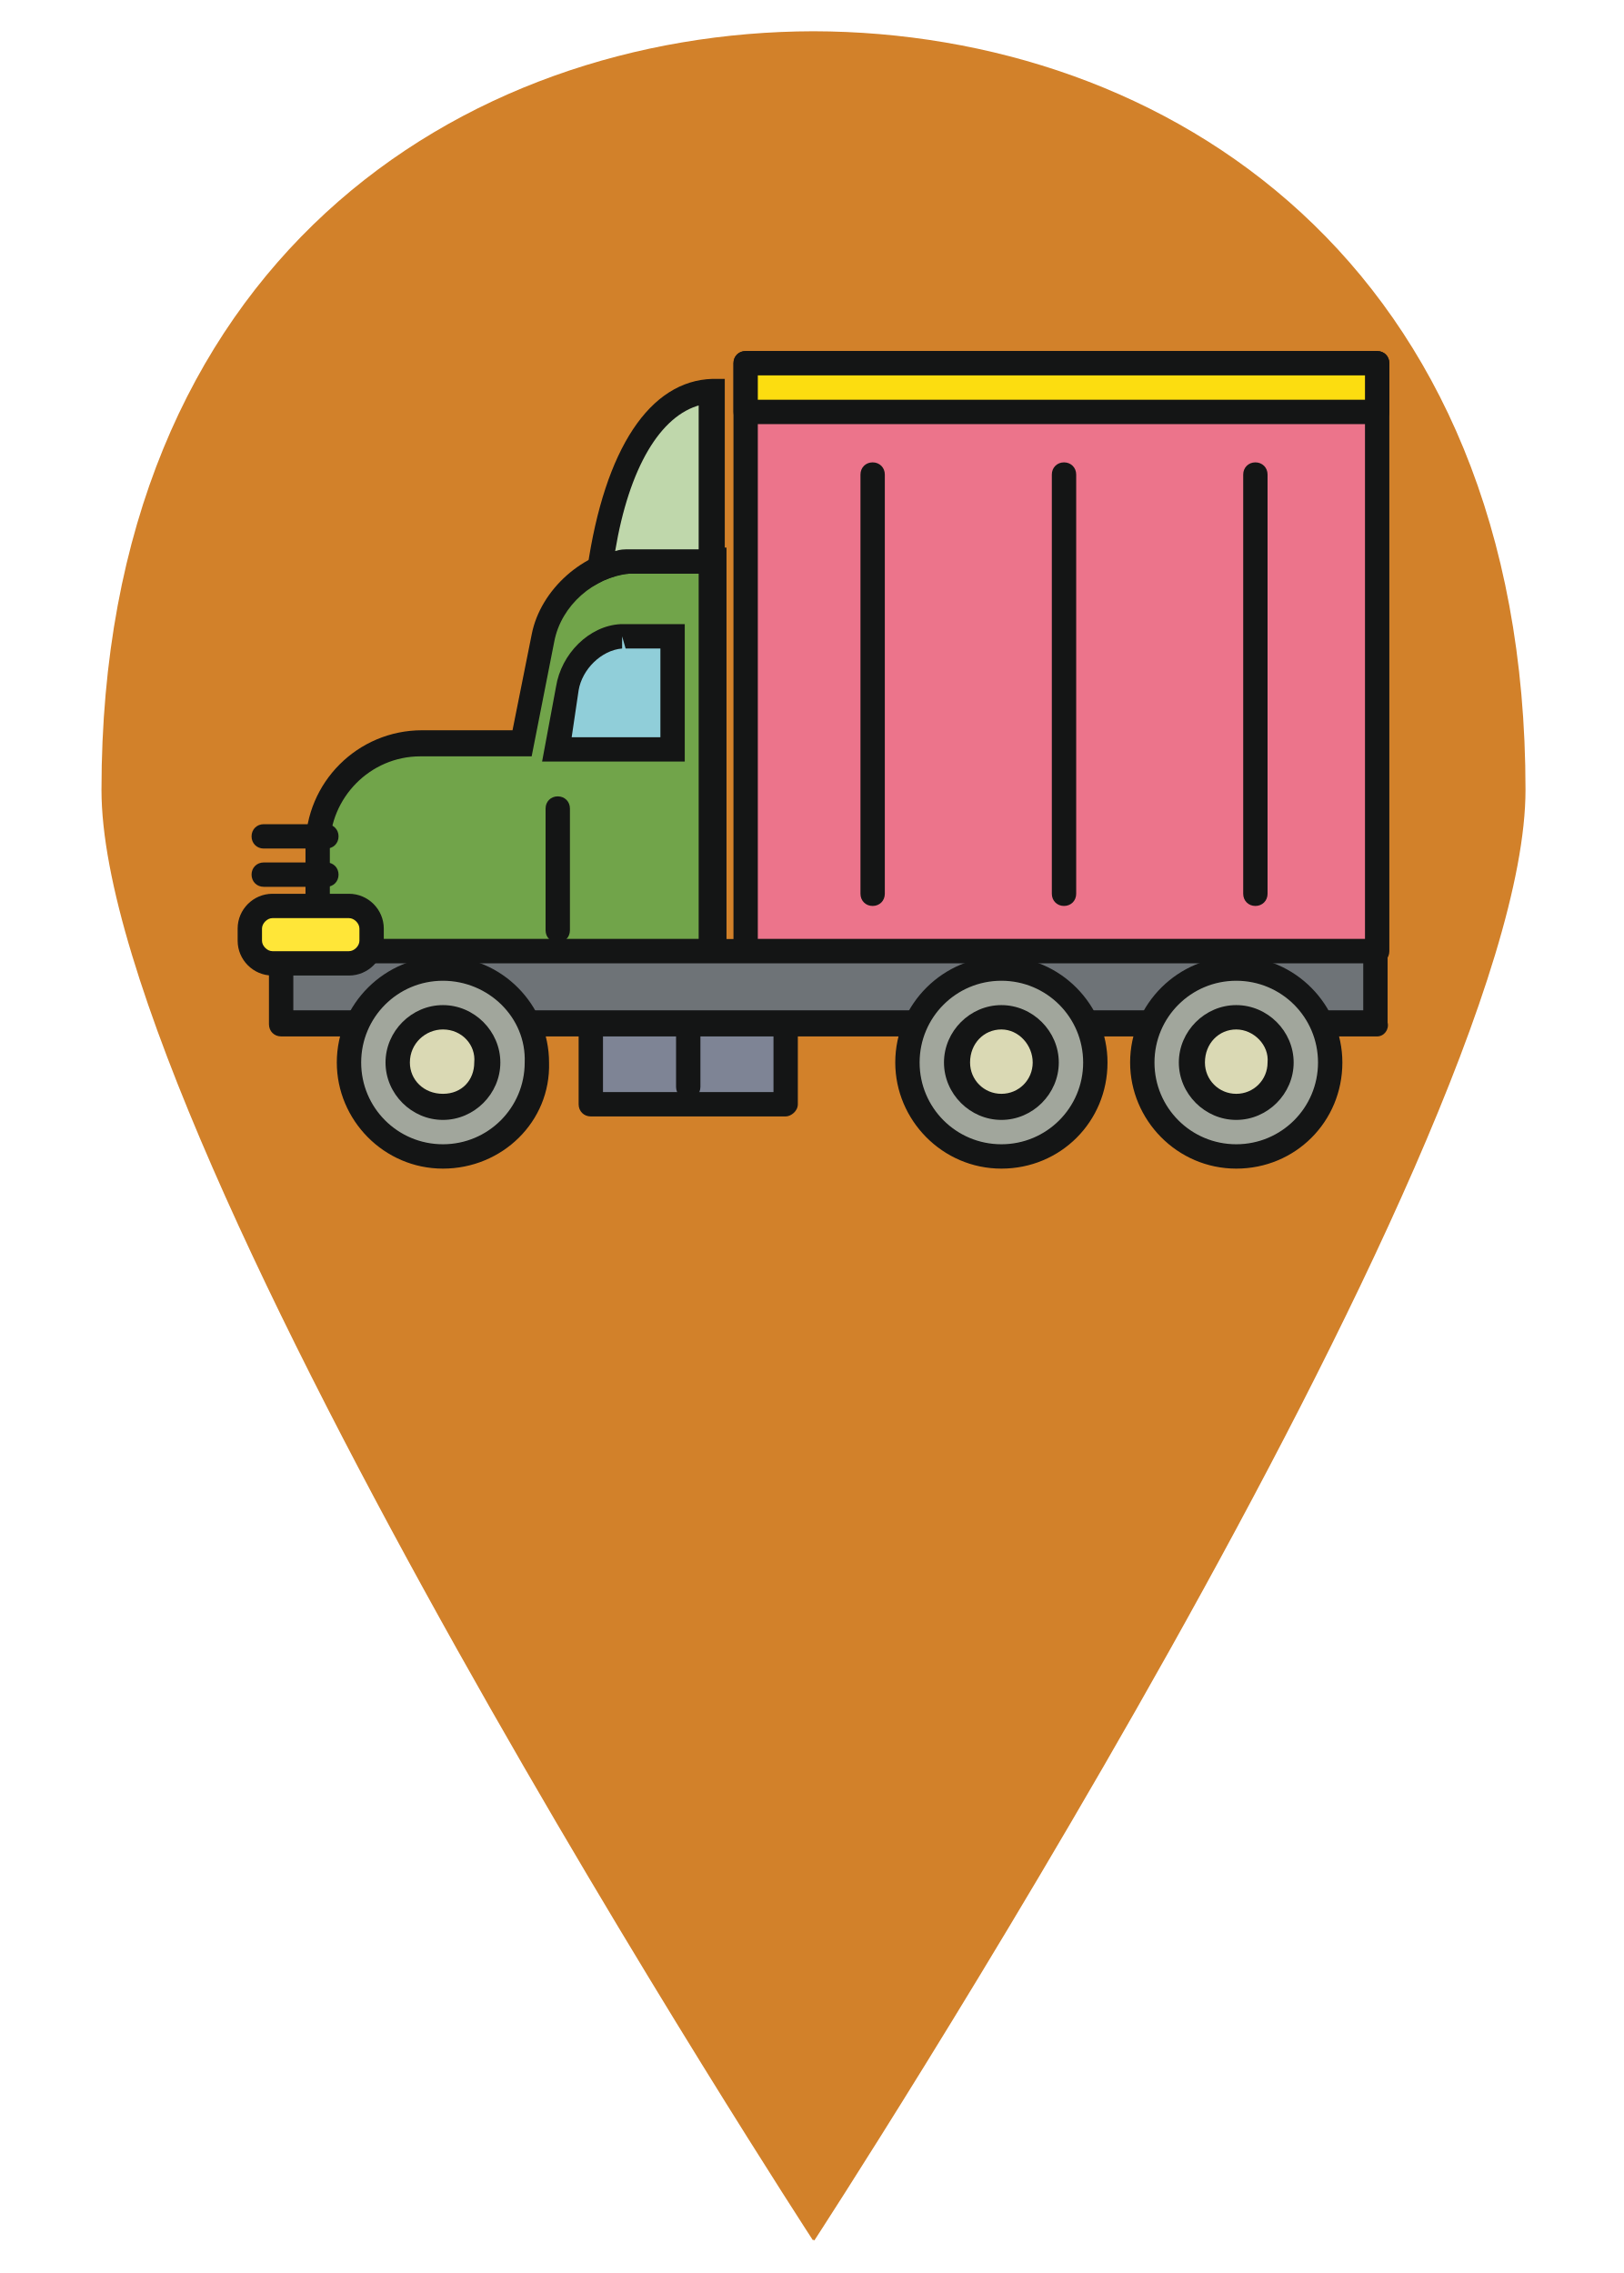
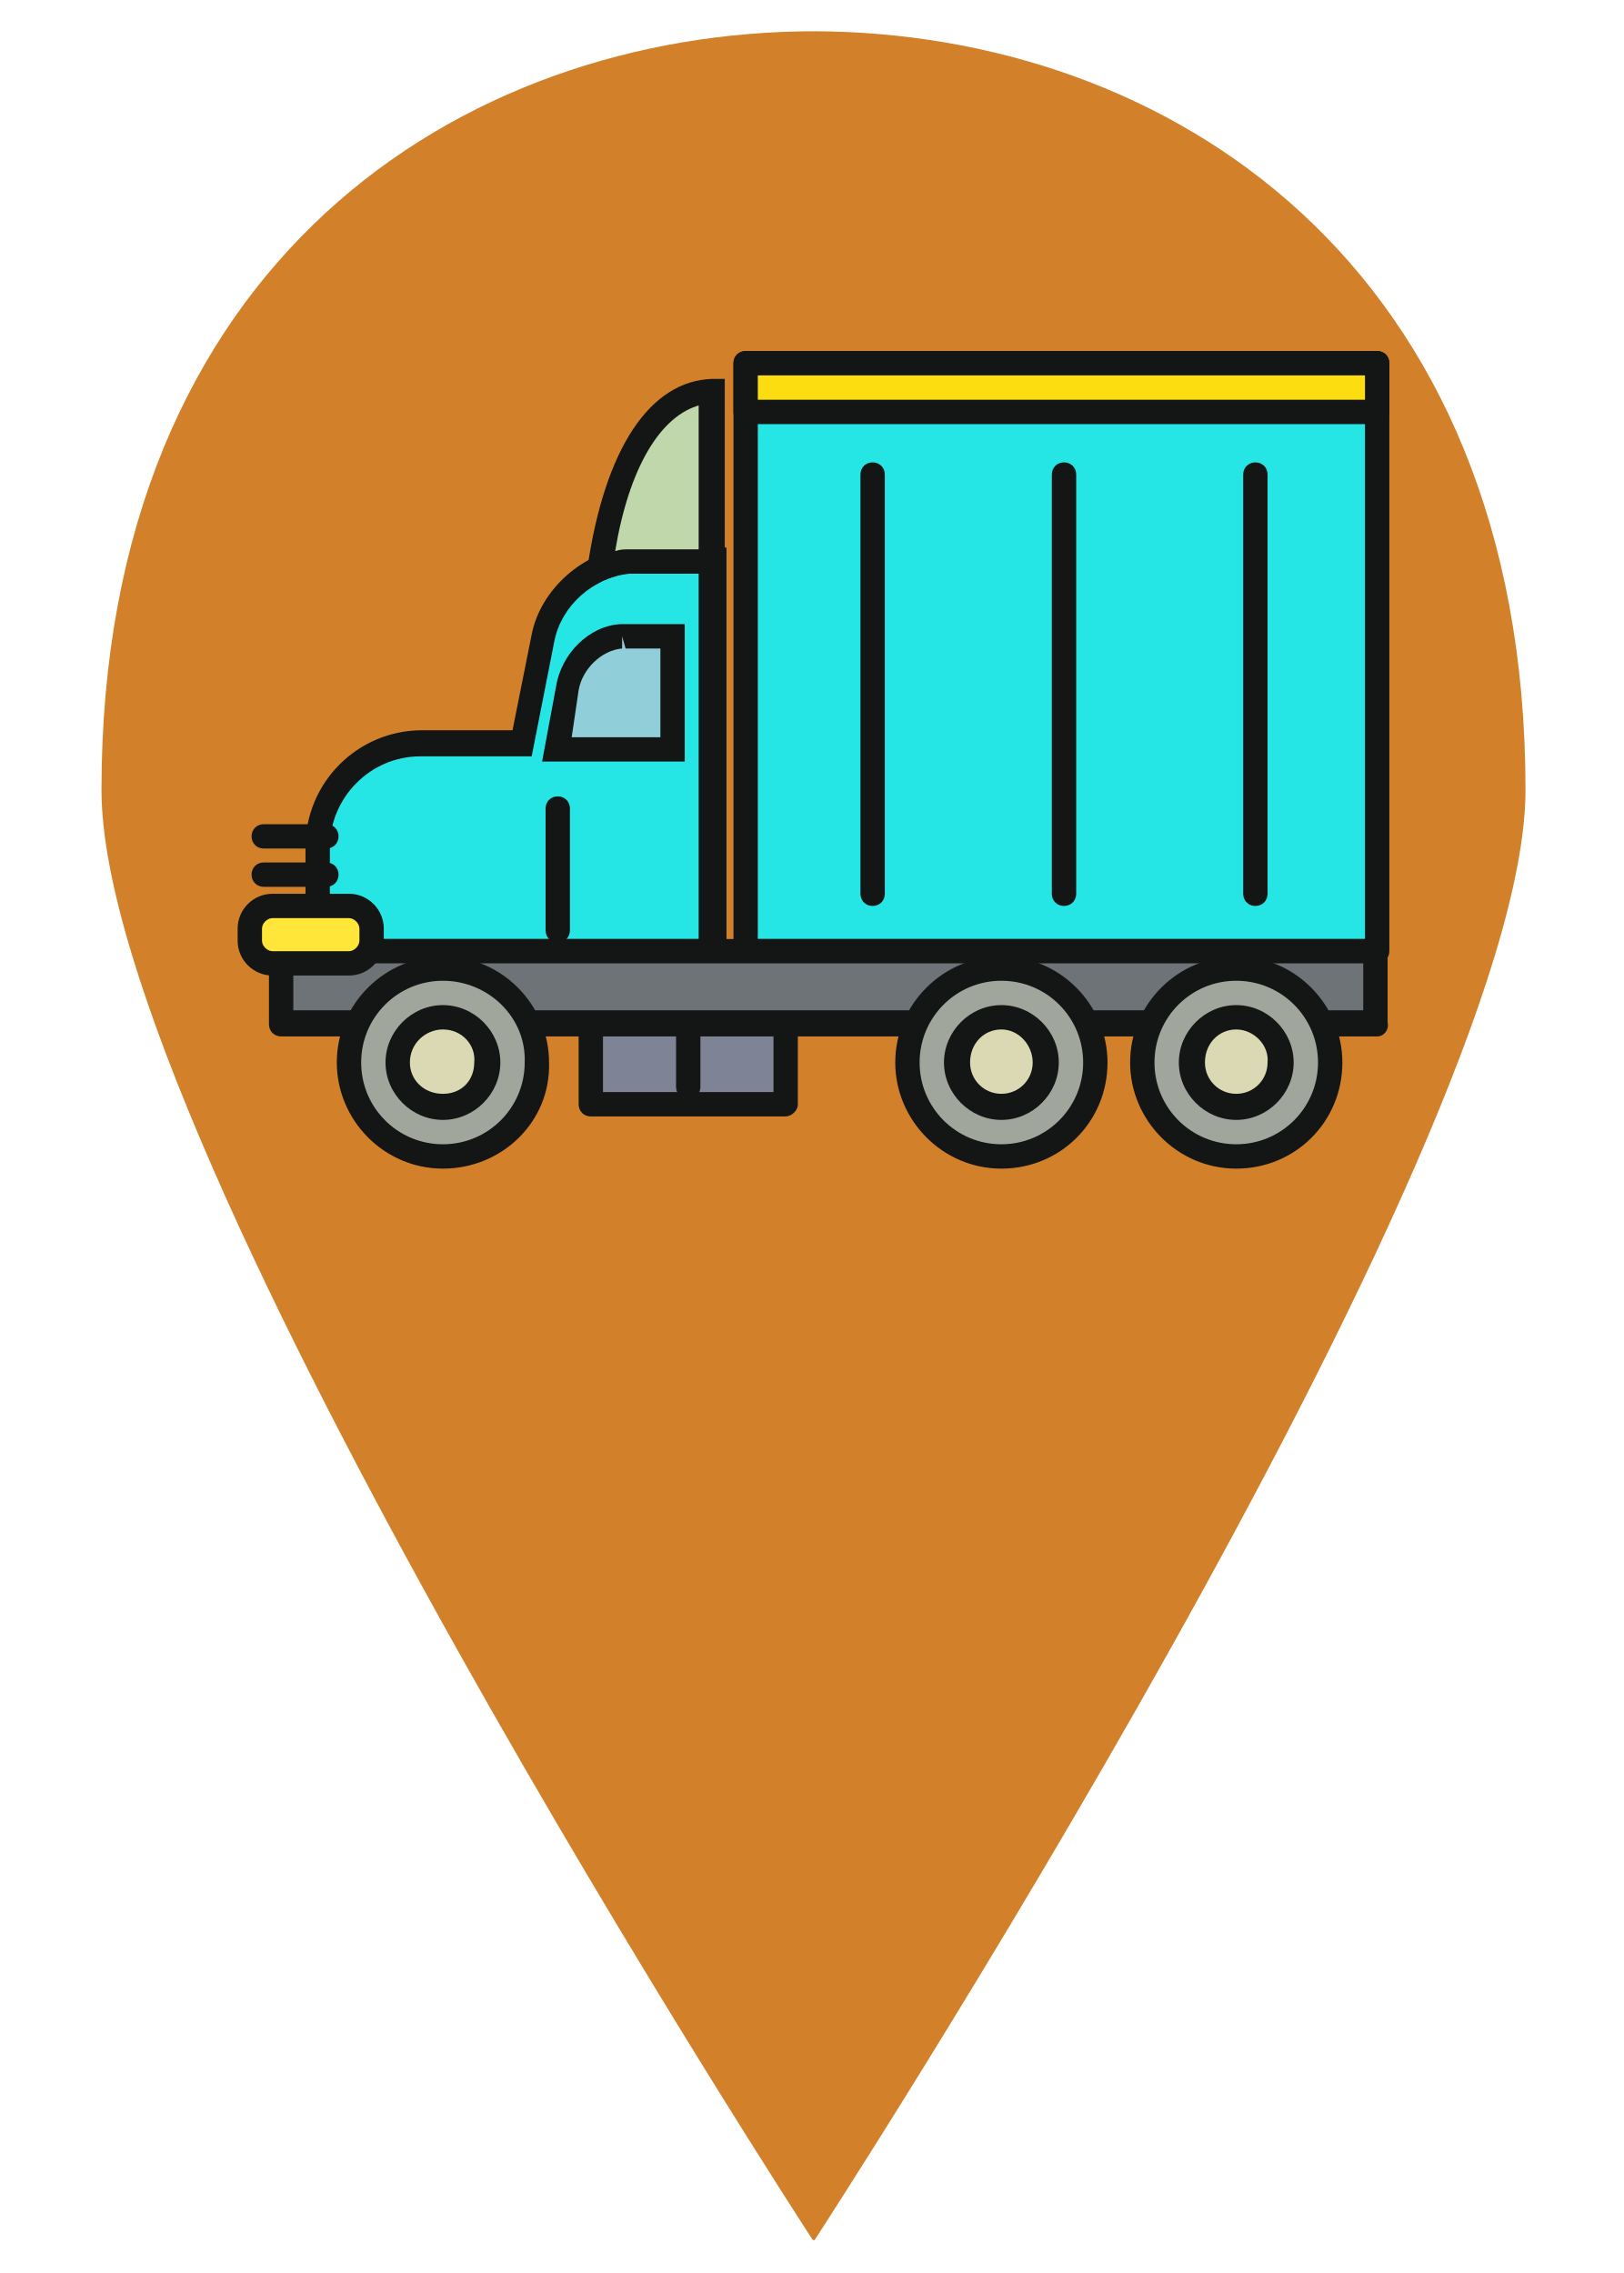
<svg xmlns="http://www.w3.org/2000/svg" width="50" height="70" viewBox="0 0 365 560" aria-hidden="true" role="img" preserveAspectRatio="xMidYMid meet">
  <path fill="#d2812a" d="M182.9,551.7c0,0.1,0.2,0.3,0.2,0.3S358.3,283,358.3,194.6c0-130.1-88.8-186.7-175.4-186.9         C96.3,7.9,7.5,64.5,7.5,194.6c0,88.4,175.3,357.4,175.3,357.4S182.9,551.7,182.9,551.7z M122.2,187.2c0-33.6,27.2-60.8,60.8-60.8         c33.6,0,60.8,27.2,60.8,60.8S216.5,248,182.9,248C149.4,248,122.2,220.8,122.2,187.2z" />
  <circle cx="182.9" cy="187.2" r="64.8" fill="#d2812a" />
  <g transform="translate(32.9, 37.2)">
    <svg width="300" height="300" viewBox="0 0 1024 1024" class="icon" version="1.1">
      <path d="M324.754 731.429h163.84v70.217H324.754z" fill="#7E8495" />
      <path d="M488.594 811.886H324.754c-5.851 0-10.24-4.389-10.24-10.24V731.429c0-5.851 4.389-10.24 10.24-10.24h163.84c5.851 0 10.24 4.389 10.24 10.24v70.217c0 5.851-5.851 10.24-10.24 10.24z m-153.6-20.48h143.36v-49.737h-143.36v49.737z" fill="#141515" />
      <path d="M406.674 797.257c-5.851 0-10.24-4.389-10.24-10.24v-54.126c0-5.851 4.389-10.24 10.24-10.24 5.851 0 10.24 4.389 10.24 10.24v54.126c0 5.851-4.389 10.24-10.24 10.24z" fill="#141515" />
-       <path d="M182.857 498.834h84.846l17.554-89.234c7.314-33.646 38.034-62.903 73.143-64.366h68.754V672.914H95.086v-87.771c0-46.811 39.497-86.309 87.771-86.309z" fill="#71A44A" />
+       <path d="M182.857 498.834h84.846l17.554-89.234c7.314-33.646 38.034-62.903 73.143-64.366h68.754V672.914H95.086v-87.771c0-46.811 39.497-86.309 87.771-86.309z" fill="#25e5e5" />
      <path d="M437.394 683.154H84.846V585.143c0-54.126 43.886-98.011 98.011-98.011h76.069l16.091-80.457c7.314-38.034 43.886-70.217 81.92-73.143H438.857v349.623zM105.326 662.674h310.126v-307.2h-58.514c-29.257 2.926-57.051 26.331-62.903 57.051l-19.017 96.549h-93.623c-42.423 0-76.069 35.109-76.069 76.069v77.531z" fill="#141515" />
-       <path d="M454.949 178.469h531.017V672.914H454.949z" fill="#EC748B" />
+       <path d="M454.949 178.469h531.017V672.914H454.949z" fill="#25e5e5" />
      <path d="M985.966 683.154H454.949c-5.851 0-10.24-4.389-10.24-10.24V178.469c0-5.851 4.389-10.24 10.24-10.24h531.017c5.851 0 10.24 4.389 10.24 10.24V672.914c0 5.851-4.389 10.24-10.24 10.24z m-520.777-20.48h510.537V188.709H465.189v473.966z" fill="#141515" />
      <path d="M454.949 178.469h531.017V219.429H454.949z" fill="#FCDD10" />
      <path d="M985.966 229.669H454.949c-5.851 0-10.24-4.389-10.24-10.24v-40.96c0-5.851 4.389-10.24 10.24-10.24h531.017c5.851 0 10.24 4.389 10.24 10.24V219.429c0 5.851-4.389 10.24-10.24 10.24z m-520.777-20.48h510.537v-20.48H465.189v20.48z" fill="#141515" />
      <path d="M64.366 672.914h920.137v59.977H64.366z" fill="#6E7377" />
      <path d="M985.966 744.594h-921.6c-5.851 0-10.24-4.389-10.24-10.24V672.914c0-5.851 4.389-10.24 10.24-10.24h920.137c5.851 0 10.24 4.389 10.24 10.24v59.977c1.463 5.851-2.926 11.703-8.777 11.703zM74.606 722.651h899.657v-39.497H74.606v39.497z" fill="#141515" />
      <path d="M296.96 503.223l8.777-51.2c4.389-23.406 23.406-42.423 45.349-43.886h43.886v95.086h-98.011z" fill="#90CED9" />
      <path d="M403.749 513.463h-119.954l11.703-62.903c4.389-27.794 27.794-51.2 54.126-52.663h54.126v115.566z m-95.086-20.48h74.606v-74.606h-29.257l-2.926-10.24v10.24c-17.554 1.463-33.646 17.554-36.571 35.109l-5.851 39.497z" fill="#141515" />
      <path d="M330.606 352.549c11.703-84.846 43.886-149.211 95.086-150.674v143.36h-65.829-2.926c-8.777 0-17.554 2.926-26.331 7.314z" fill="#BFD7AB" />
      <path d="M318.903 370.103L321.829 351.086c14.629-100.937 52.663-157.989 105.326-159.451h10.24v163.84h-80.457c-7.314 0-14.629 2.926-21.943 5.851l-16.091 8.777z m98.011-156.526c-33.646 8.777-59.977 52.663-71.68 122.88 4.389-1.463 7.314-1.463 11.703-1.463h58.514v-121.417zM561.737 634.88c-5.851 0-10.24-4.389-10.24-10.24V272.091c0-5.851 4.389-10.24 10.24-10.24 5.851 0 10.24 4.389 10.24 10.24v352.549c0 5.851-4.389 10.24-10.24 10.24zM722.651 634.88c-5.851 0-10.24-4.389-10.24-10.24V272.091c0-5.851 4.389-10.24 10.24-10.24 5.851 0 10.24 4.389 10.24 10.24v352.549c0 5.851-4.389 10.24-10.24 10.24z" fill="#141515" />
      <path d="M883.566 634.88c-5.851 0-10.24-4.389-10.24-10.24V272.091c0-5.851 4.389-10.24 10.24-10.24 5.851 0 10.24 4.389 10.24 10.24v352.549c0 5.851-4.389 10.24-10.24 10.24z" fill="#141515" />
      <path d="M296.96 665.6c-5.851 0-10.24-4.389-10.24-10.24v-102.4c0-5.851 4.389-10.24 10.24-10.24s10.24 4.389 10.24 10.24v102.4c0 5.851-4.389 10.24-10.24 10.24z" fill="#141515" />
      <path d="M102.4 586.606H49.737c-5.851 0-10.24-4.389-10.24-10.24 0-5.851 4.389-10.24 10.24-10.24H102.4c5.851 0 10.24 4.389 10.24 10.24 0 5.851-4.389 10.24-10.24 10.24z" fill="#141515" />
      <path d="M102.4 618.789H49.737c-5.851 0-10.24-4.389-10.24-10.24s4.389-10.24 10.24-10.24H102.4c5.851 0 10.24 4.389 10.24 10.24s-4.389 10.24-10.24 10.24z" fill="#141515" />
      <path d="M57.051 634.88h64.366c10.24 0 19.017 8.777 19.017 19.017v10.24c0 10.24-8.777 19.017-19.017 19.017H57.051c-10.24 0-19.017-8.777-19.017-19.017v-10.24c0-10.24 8.777-19.017 19.017-19.017z" fill="#FFE638" />
      <path d="M121.417 693.394H57.051c-16.091 0-29.257-13.166-29.257-29.257v-10.24c0-16.091 13.166-29.257 29.257-29.257h64.366c16.091 0 29.257 13.166 29.257 29.257v10.24c0 16.091-13.166 29.257-29.257 29.257z m-64.366-48.274c-4.389 0-8.777 4.389-8.777 8.777v10.24c0 4.389 4.389 8.777 8.777 8.777h64.366c4.389 0 8.777-4.389 8.777-8.777v-10.24c0-4.389-4.389-8.777-8.777-8.777H57.051z" fill="#141515" />
      <path d="M200.411 845.531c43.886 0 78.994-35.109 78.994-78.994 0-43.886-35.109-78.994-78.994-78.994-43.886 0-78.994 35.109-78.994 78.994 0 43.886 36.571 78.994 78.994 78.994z" fill="#A1A69C" />
      <path d="M200.411 855.771c-49.737 0-89.234-40.96-89.234-89.234 0-49.737 40.96-89.234 89.234-89.234 49.737 0 89.234 40.96 89.234 89.234 1.463 49.737-39.497 89.234-89.234 89.234z m0-157.989c-38.034 0-68.754 30.72-68.754 68.754s30.72 68.754 68.754 68.754 68.754-30.72 68.754-68.754c1.463-38.034-30.72-68.754-68.754-68.754z" fill="#141515" />
      <path d="M200.411 766.537m-38.034 0a38.034 38.034 0 1 0 76.069 0 38.034 38.034 0 1 0-76.069 0Z" fill="#DAD9B4" />
      <path d="M200.411 814.811c-26.331 0-48.274-21.943-48.274-48.274 0-26.331 21.943-48.274 48.274-48.274 26.331 0 48.274 21.943 48.274 48.274 0 26.331-21.943 48.274-48.274 48.274z m0-76.069c-14.629 0-27.794 11.703-27.794 27.794 0 14.629 11.703 26.331 27.794 26.331s26.331-11.703 26.331-26.331c1.463-14.629-10.24-27.794-26.331-27.794z" fill="#141515" />
      <path d="M669.989 845.531c43.886 0 78.994-35.109 78.994-78.994 0-43.886-35.109-78.994-78.994-78.994-43.886 0-78.994 35.109-78.994 78.994 0 43.886 35.109 78.994 78.994 78.994z" fill="#A1A69C" />
      <path d="M669.989 855.771c-49.737 0-89.234-40.96-89.234-89.234 0-49.737 40.96-89.234 89.234-89.234 49.737 0 89.234 40.96 89.234 89.234 0 49.737-39.497 89.234-89.234 89.234z m0-157.989c-38.034 0-68.754 30.72-68.754 68.754s30.72 68.754 68.754 68.754 68.754-30.72 68.754-68.754-30.72-68.754-68.754-68.754z" fill="#141515" />
      <path d="M867.474 845.531c43.886 0 78.994-35.109 78.994-78.994 0-43.886-35.109-78.994-78.994-78.994-43.886 0-78.994 35.109-78.994 78.994 0 43.886 35.109 78.994 78.994 78.994z" fill="#A1A69C" />
      <path d="M867.474 855.771c-49.737 0-89.234-40.96-89.234-89.234 0-49.737 40.96-89.234 89.234-89.234 49.737 0 89.234 40.96 89.234 89.234 0 49.737-39.497 89.234-89.234 89.234z m0-157.989c-38.034 0-68.754 30.72-68.754 68.754s30.72 68.754 68.754 68.754S936.229 804.571 936.229 766.537s-30.72-68.754-68.754-68.754z" fill="#141515" />
      <path d="M669.989 766.537m-38.034 0a38.034 38.034 0 1 0 76.069 0 38.034 38.034 0 1 0-76.069 0Z" fill="#DAD9B4" />
      <path d="M669.989 814.811c-26.331 0-48.274-21.943-48.274-48.274 0-26.331 21.943-48.274 48.274-48.274 26.331 0 48.274 21.943 48.274 48.274 0 26.331-21.943 48.274-48.274 48.274z m0-76.069c-14.629 0-26.331 11.703-26.331 27.794 0 14.629 11.703 26.331 26.331 26.331s26.331-11.703 26.331-26.331-11.703-27.794-26.331-27.794z" fill="#141515" />
      <path d="M867.474 766.537m-38.034 0a38.034 38.034 0 1 0 76.069 0 38.034 38.034 0 1 0-76.069 0Z" fill="#DAD9B4" />
      <path d="M867.474 814.811c-26.331 0-48.274-21.943-48.274-48.274 0-26.331 21.943-48.274 48.274-48.274 26.331 0 48.274 21.943 48.274 48.274 0 26.331-21.943 48.274-48.274 48.274z m0-76.069c-14.629 0-26.331 11.703-26.331 27.794 0 14.629 11.703 26.331 26.331 26.331s26.331-11.703 26.331-26.331c1.463-14.629-11.703-27.794-26.331-27.794z" fill="#141515" />
    </svg>
  </g>
</svg>
